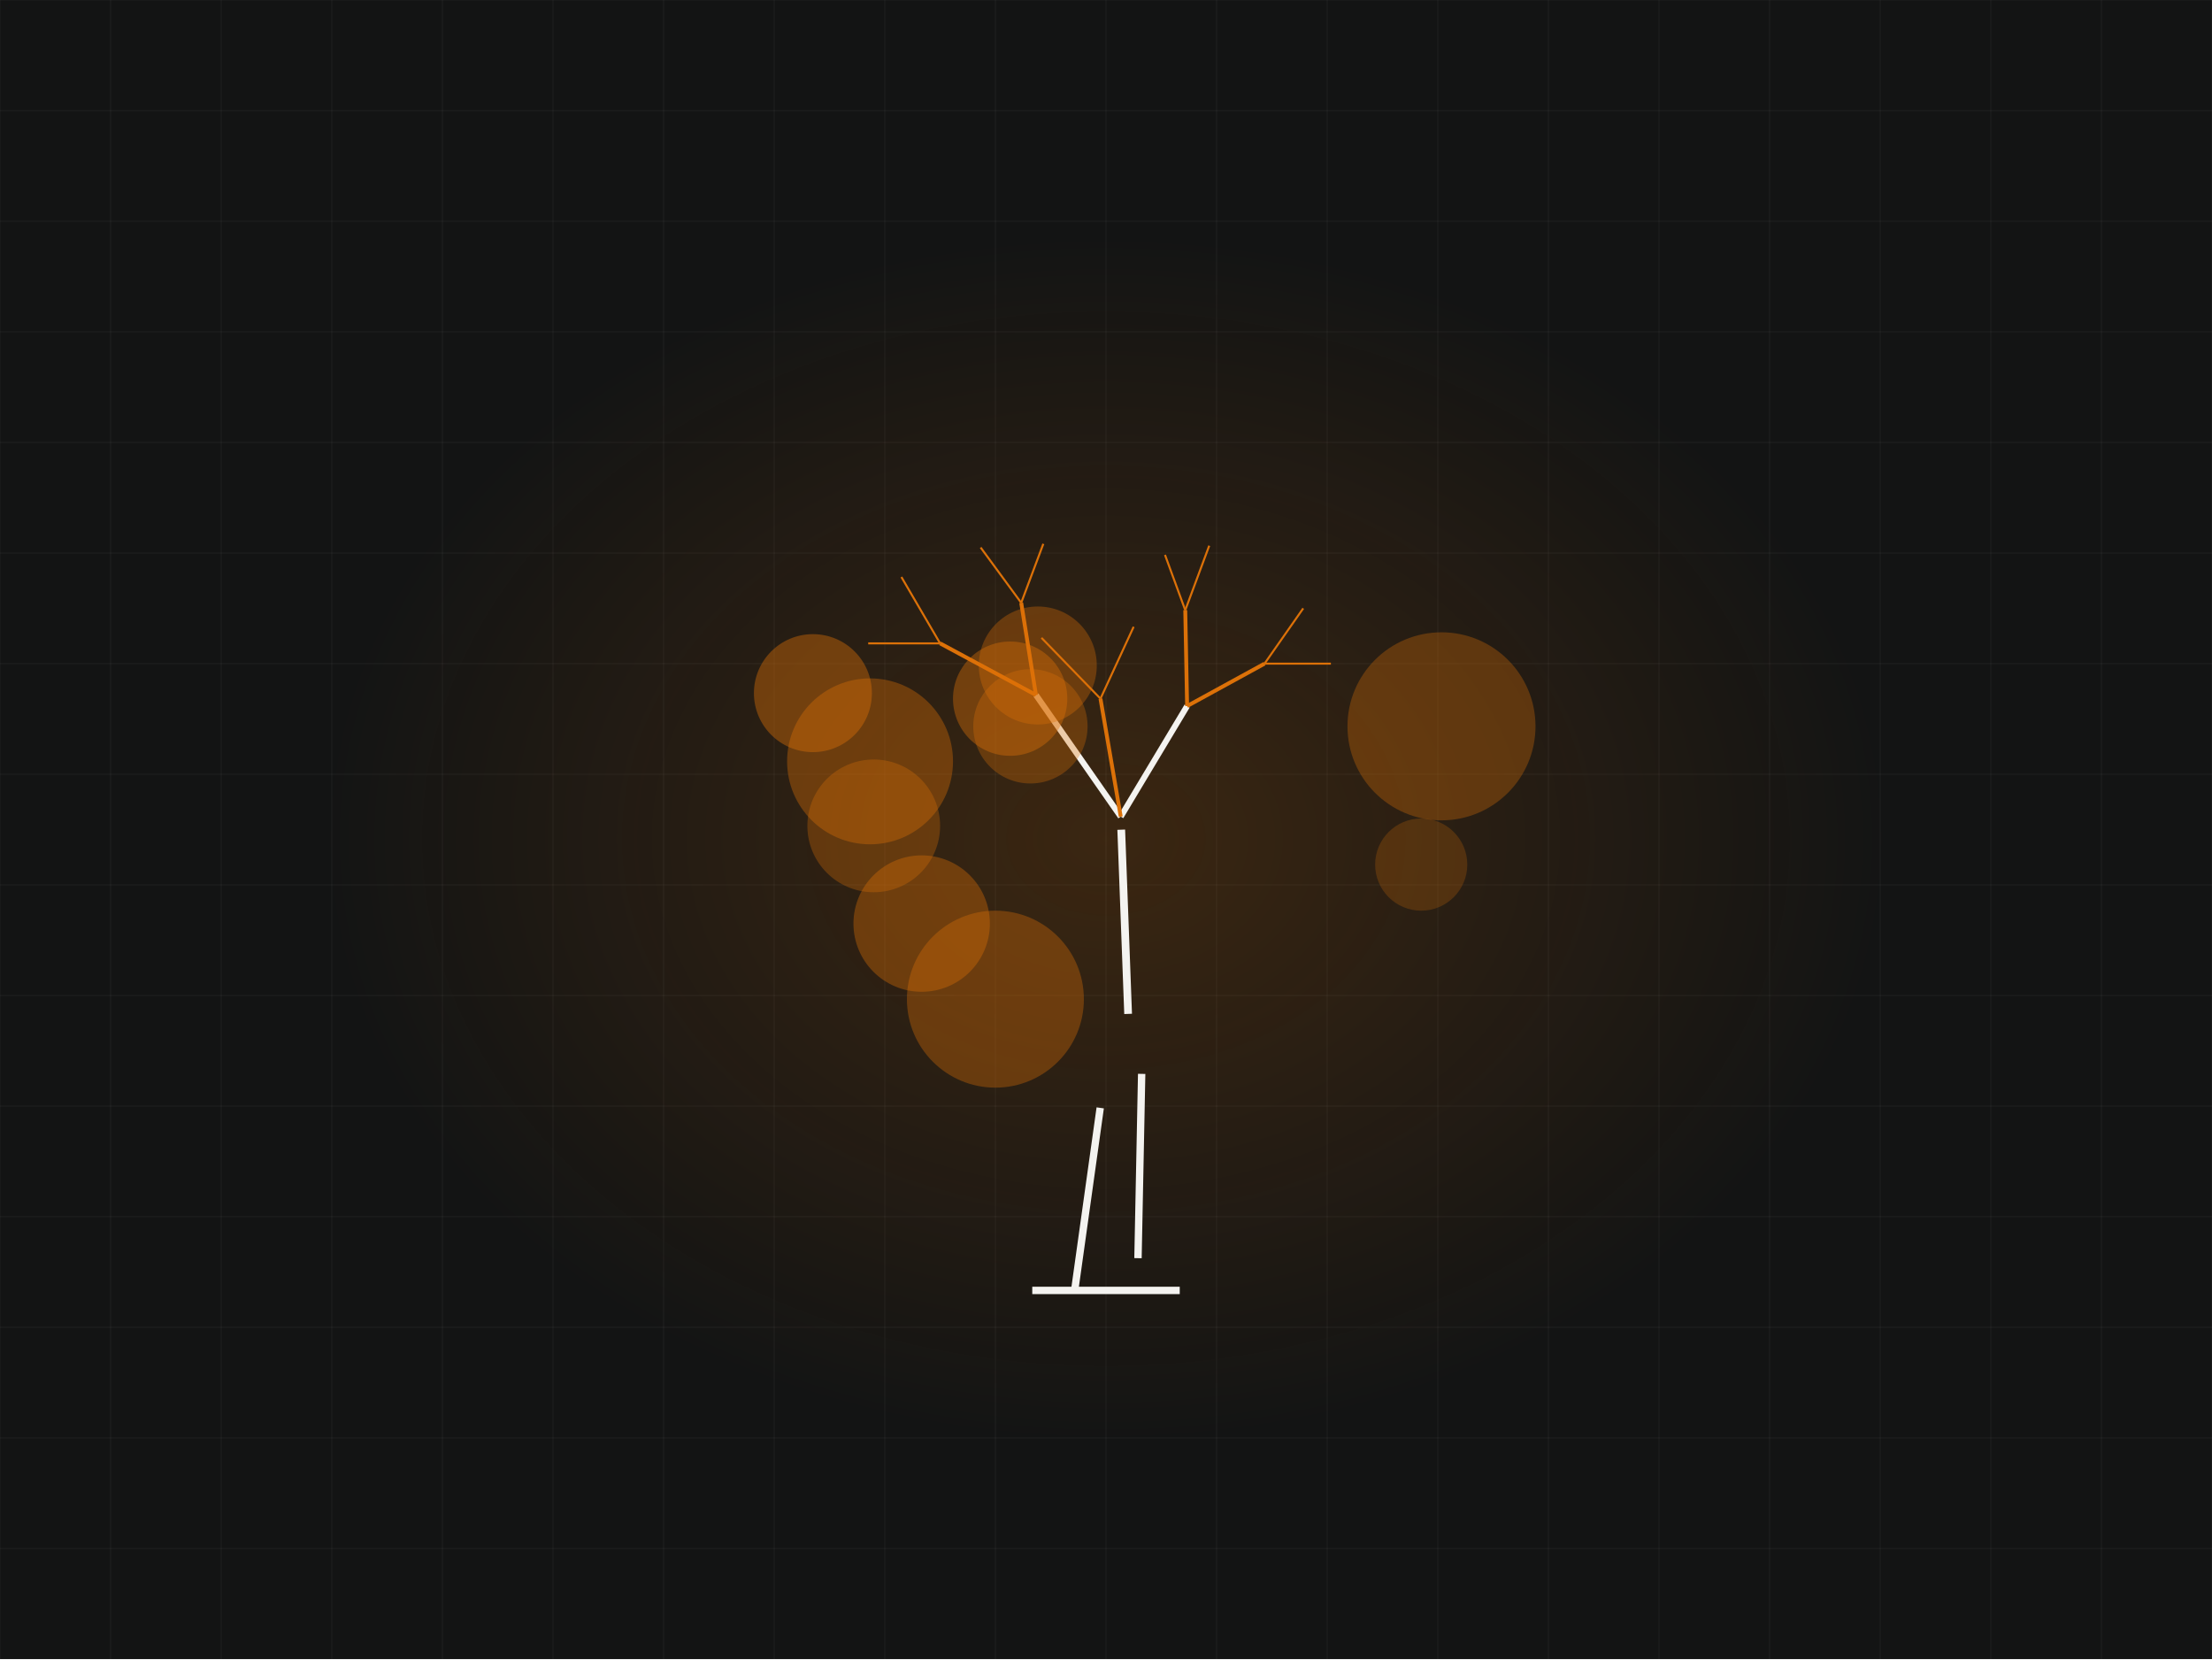
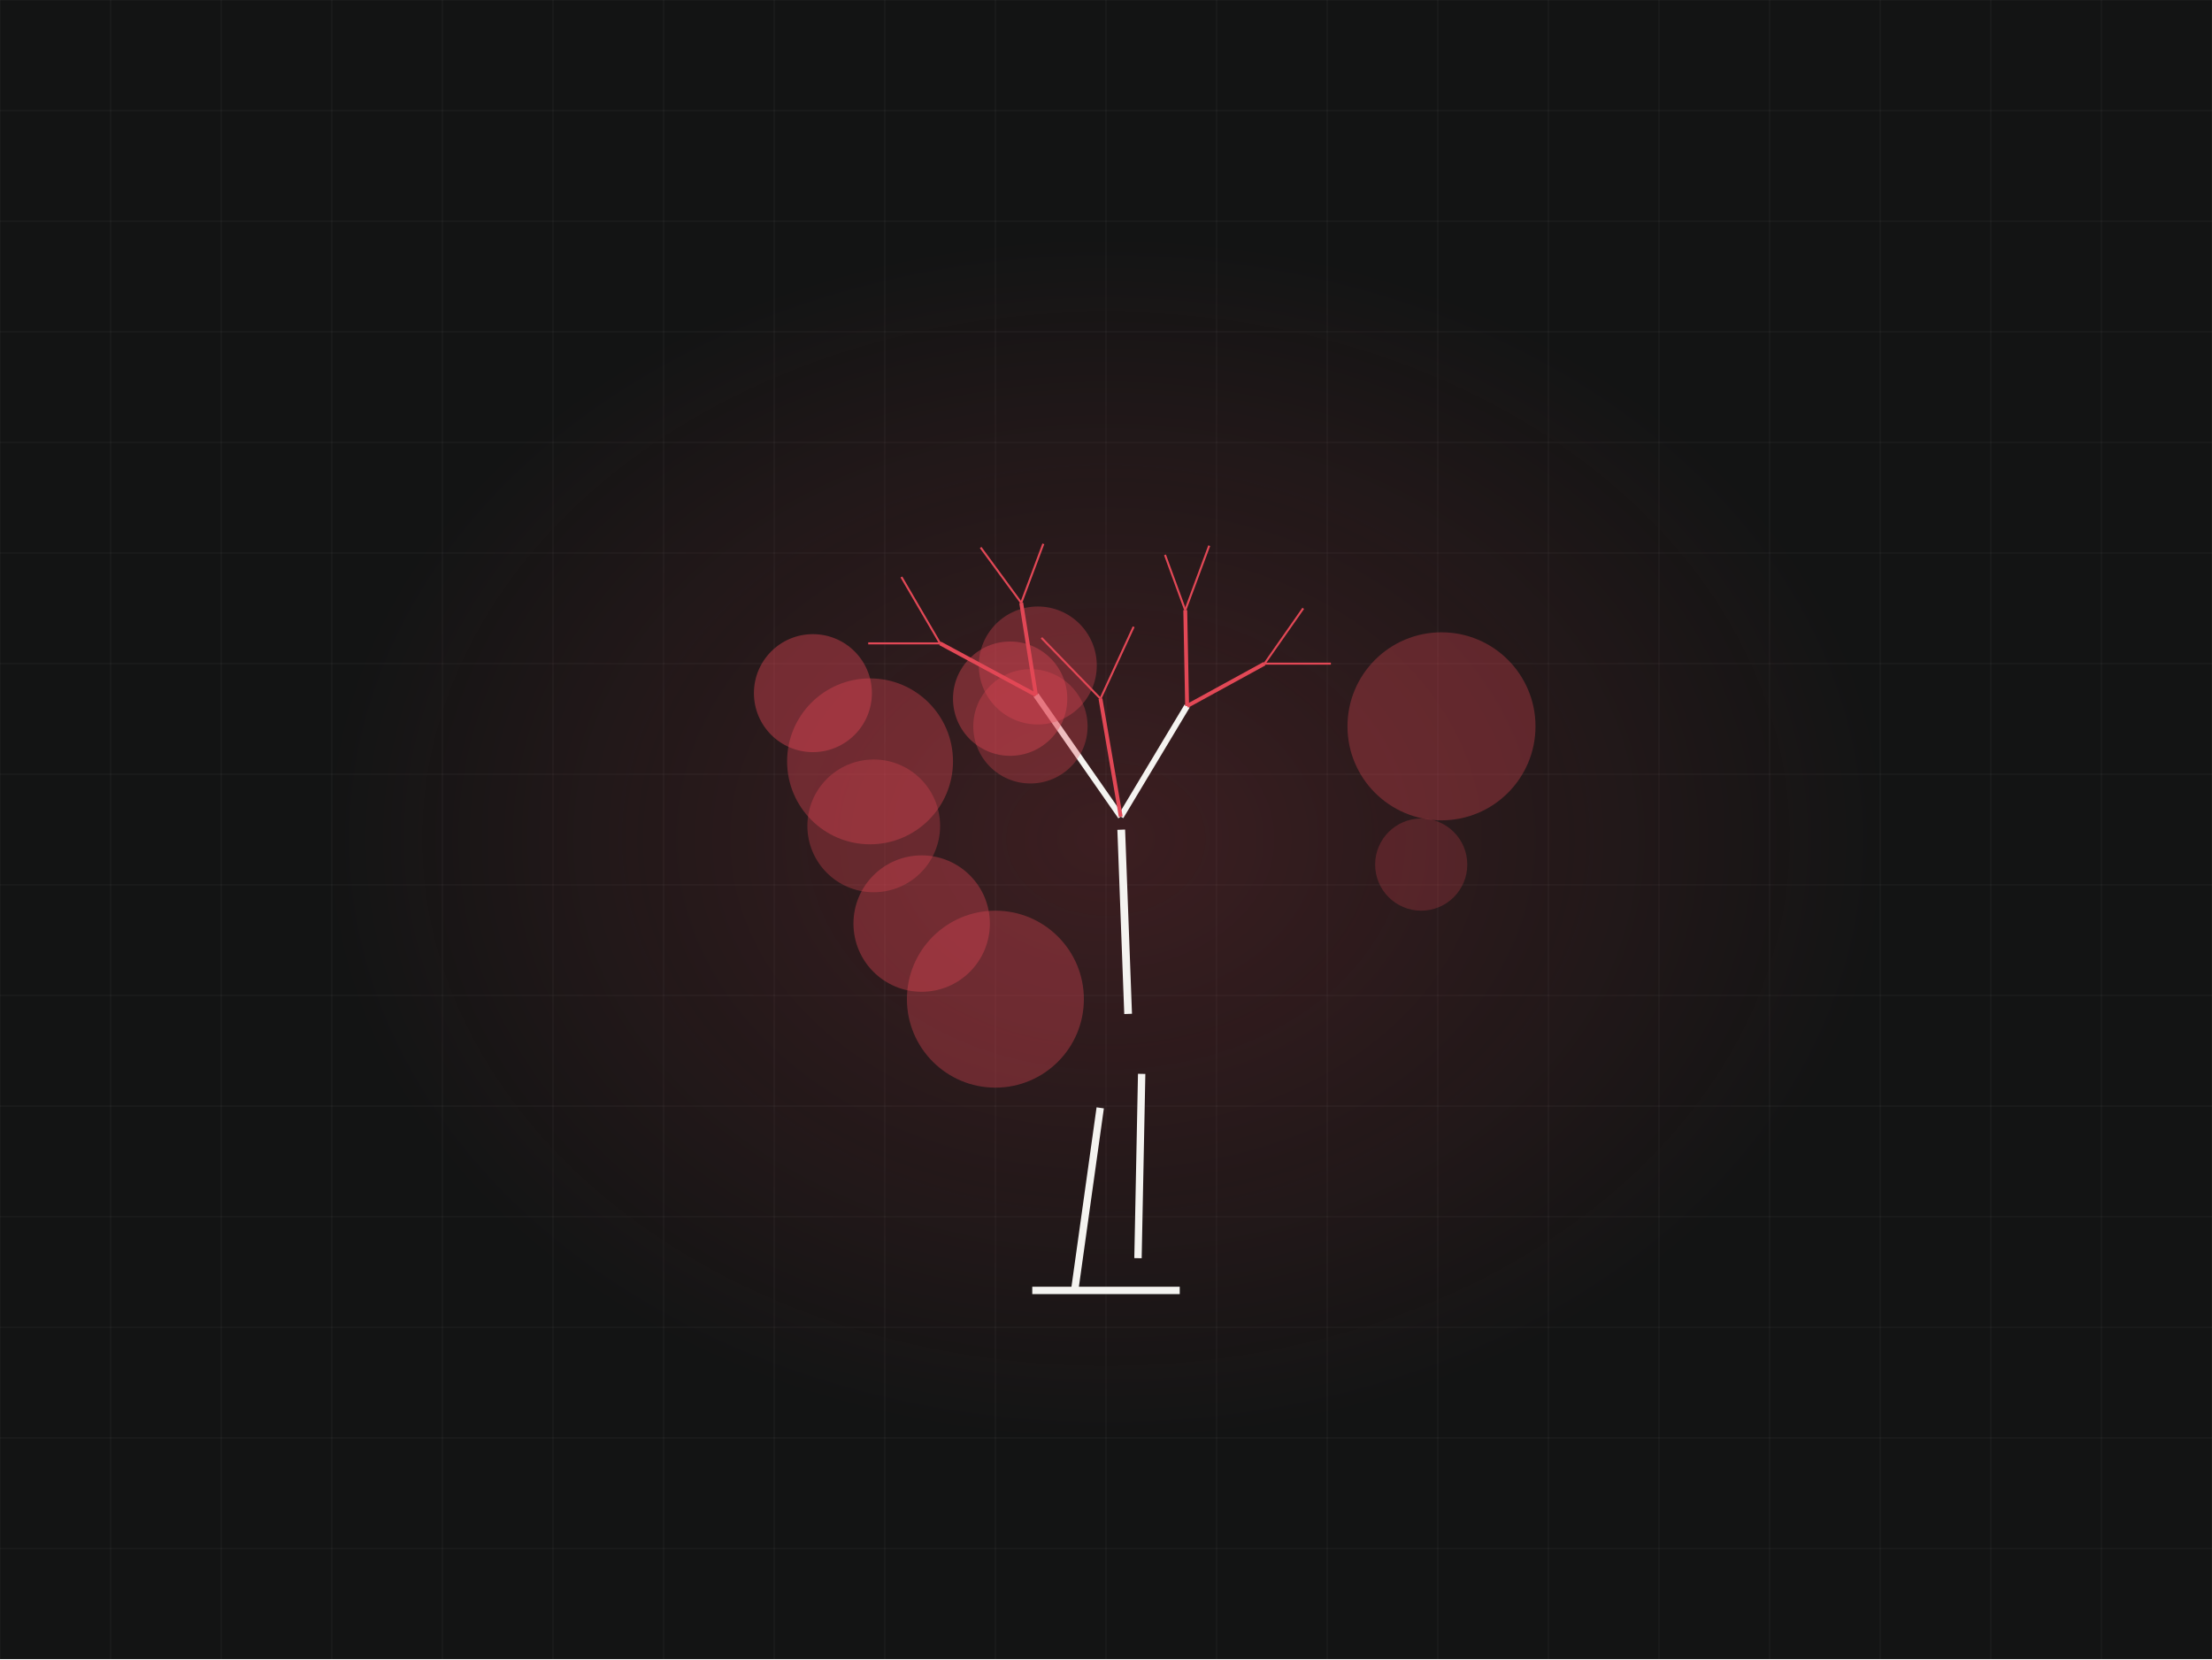
<svg xmlns="http://www.w3.org/2000/svg" viewBox="0 0 1200 900" width="1200" height="900" role="img" aria-label="Tree drawing itself, leaning habit">
  <defs>
    <radialGradient id="glow">
-       <stop offset="0%" stop-color="#dc7108" stop-opacity=".20" />
-       <stop offset="100%" stop-color="#dc7108" stop-opacity="0" />
+       <stop offset="0%" stop-color="#e24856" stop-opacity=".20" />
+       <stop offset="100%" stop-color="#e24856" stop-opacity="0" />
    </radialGradient>
  </defs>
  <style>.dw{stroke-dasharray:100;stroke-dashoffset:100;animation:dw 12.13s ease-in-out infinite}@keyframes dw{0%{stroke-dashoffset:100}24%{stroke-dashoffset:0}84%{stroke-dashoffset:0;opacity:1}95%{stroke-dashoffset:0;opacity:0}100%{stroke-dashoffset:100;opacity:0}}.leaf{opacity:0;animation:lf 12.13s ease-in-out infinite}@keyframes lf{0%,30%{opacity:0;transform:scale(.5)}48%{opacity:1;transform:scale(1)}84%{opacity:1}95%,100%{opacity:0}}@media (prefers-reduced-motion: reduce){*{animation:none!important}.dw{stroke-dashoffset:0!important}[class]{opacity:1!important}}/*rest-state*/.dw{stroke-dashoffset:0;opacity:1}.leaf{opacity:1}</style>
  <rect width="1200" height="900" fill="#131414" />
  <line x1="0" y1="0" x2="0" y2="900" stroke="#f4f3f0" stroke-width="1" opacity=".028" />
  <line x1="60" y1="0" x2="60" y2="900" stroke="#f4f3f0" stroke-width="1" opacity=".028" />
  <line x1="120" y1="0" x2="120" y2="900" stroke="#f4f3f0" stroke-width="1" opacity=".028" />
  <line x1="180" y1="0" x2="180" y2="900" stroke="#f4f3f0" stroke-width="1" opacity=".028" />
  <line x1="240" y1="0" x2="240" y2="900" stroke="#f4f3f0" stroke-width="1" opacity=".028" />
  <line x1="300" y1="0" x2="300" y2="900" stroke="#f4f3f0" stroke-width="1" opacity=".028" />
  <line x1="360" y1="0" x2="360" y2="900" stroke="#f4f3f0" stroke-width="1" opacity=".028" />
  <line x1="420" y1="0" x2="420" y2="900" stroke="#f4f3f0" stroke-width="1" opacity=".028" />
  <line x1="480" y1="0" x2="480" y2="900" stroke="#f4f3f0" stroke-width="1" opacity=".028" />
  <line x1="540" y1="0" x2="540" y2="900" stroke="#f4f3f0" stroke-width="1" opacity=".028" />
  <line x1="600" y1="0" x2="600" y2="900" stroke="#f4f3f0" stroke-width="1" opacity=".028" />
  <line x1="660" y1="0" x2="660" y2="900" stroke="#f4f3f0" stroke-width="1" opacity=".028" />
  <line x1="720" y1="0" x2="720" y2="900" stroke="#f4f3f0" stroke-width="1" opacity=".028" />
  <line x1="780" y1="0" x2="780" y2="900" stroke="#f4f3f0" stroke-width="1" opacity=".028" />
  <line x1="840" y1="0" x2="840" y2="900" stroke="#f4f3f0" stroke-width="1" opacity=".028" />
  <line x1="900" y1="0" x2="900" y2="900" stroke="#f4f3f0" stroke-width="1" opacity=".028" />
  <line x1="960" y1="0" x2="960" y2="900" stroke="#f4f3f0" stroke-width="1" opacity=".028" />
  <line x1="1020" y1="0" x2="1020" y2="900" stroke="#f4f3f0" stroke-width="1" opacity=".028" />
  <line x1="1080" y1="0" x2="1080" y2="900" stroke="#f4f3f0" stroke-width="1" opacity=".028" />
  <line x1="1140" y1="0" x2="1140" y2="900" stroke="#f4f3f0" stroke-width="1" opacity=".028" />
  <line x1="1200" y1="0" x2="1200" y2="900" stroke="#f4f3f0" stroke-width="1" opacity=".028" />
  <line x1="0" y1="0" x2="1200" y2="0" stroke="#f4f3f0" stroke-width="1" opacity=".028" />
  <line x1="0" y1="60" x2="1200" y2="60" stroke="#f4f3f0" stroke-width="1" opacity=".028" />
  <line x1="0" y1="120" x2="1200" y2="120" stroke="#f4f3f0" stroke-width="1" opacity=".028" />
  <line x1="0" y1="180" x2="1200" y2="180" stroke="#f4f3f0" stroke-width="1" opacity=".028" />
  <line x1="0" y1="240" x2="1200" y2="240" stroke="#f4f3f0" stroke-width="1" opacity=".028" />
  <line x1="0" y1="300" x2="1200" y2="300" stroke="#f4f3f0" stroke-width="1" opacity=".028" />
  <line x1="0" y1="360" x2="1200" y2="360" stroke="#f4f3f0" stroke-width="1" opacity=".028" />
  <line x1="0" y1="420" x2="1200" y2="420" stroke="#f4f3f0" stroke-width="1" opacity=".028" />
  <line x1="0" y1="480" x2="1200" y2="480" stroke="#f4f3f0" stroke-width="1" opacity=".028" />
  <line x1="0" y1="540" x2="1200" y2="540" stroke="#f4f3f0" stroke-width="1" opacity=".028" />
  <line x1="0" y1="600" x2="1200" y2="600" stroke="#f4f3f0" stroke-width="1" opacity=".028" />
  <line x1="0" y1="660" x2="1200" y2="660" stroke="#f4f3f0" stroke-width="1" opacity=".028" />
  <line x1="0" y1="720" x2="1200" y2="720" stroke="#f4f3f0" stroke-width="1" opacity=".028" />
  <line x1="0" y1="780" x2="1200" y2="780" stroke="#f4f3f0" stroke-width="1" opacity=".028" />
  <line x1="0" y1="840" x2="1200" y2="840" stroke="#f4f3f0" stroke-width="1" opacity=".028" />
  <line x1="0" y1="900" x2="1200" y2="900" stroke="#f4f3f0" stroke-width="1" opacity=".028" />
  <ellipse cx="600" cy="455" rx="430" ry="330" fill="url(#glow)" />
  <path class="dw" d="M560,700 L640,700" pathLength="100" stroke="#f4f3f0" stroke-width="4" fill="none" opacity=".45" style="animation-delay:0s" />
  <path class="dw" d="M583,700 L604,550 L620,550 L617,700 Z" pathLength="100" stroke="#f4f3f0" stroke-width="4" fill="none" style="animation-delay:.15s" />
  <path class="dw" d="M612,550 L608,443" pathLength="100" stroke="#f4f3f0" stroke-width="4.2" fill="none" opacity="0.89" style="animation-delay:0.45s" />
  <path class="dw" d="M608,443 L644,383" pathLength="100" stroke="#f4f3f0" stroke-width="3.2" fill="none" opacity="0.78" style="animation-delay:0.55s" />
-   <path class="dw" d="M644,383 L686,360" pathLength="100" stroke="#dc7108" stroke-width="2.1" fill="none" opacity="0.67" style="animation-delay:0.65s" />
-   <path class="dw" d="M686,360 L722,360" pathLength="100" stroke="#dc7108" stroke-width="1.1" fill="none" opacity="0.56" style="animation-delay:0.75s" />
-   <path class="dw" d="M686,360 L707,330" pathLength="100" stroke="#dc7108" stroke-width="1.1" fill="none" opacity="0.56" style="animation-delay:0.75s" />
-   <path class="dw" d="M644,383 L643,331" pathLength="100" stroke="#dc7108" stroke-width="2.1" fill="none" opacity="0.67" style="animation-delay:0.65s" />
-   <path class="dw" d="M643,331 L656,296" pathLength="100" stroke="#dc7108" stroke-width="1.1" fill="none" opacity="0.56" style="animation-delay:0.75s" />
-   <path class="dw" d="M643,331 L632,301" pathLength="100" stroke="#dc7108" stroke-width="1.1" fill="none" opacity="0.56" style="animation-delay:0.75s" />
+   <path class="dw" d="M644,383 L686,360" pathLength="100" stroke="#e24856" stroke-width="2.1" fill="none" opacity="0.67" style="animation-delay:0.65s" />
+   <path class="dw" d="M686,360 L722,360" pathLength="100" stroke="#e24856" stroke-width="1.1" fill="none" opacity="0.56" style="animation-delay:0.75s" />
+   <path class="dw" d="M686,360 L707,330" pathLength="100" stroke="#e24856" stroke-width="1.1" fill="none" opacity="0.56" style="animation-delay:0.75s" />
+   <path class="dw" d="M644,383 L643,331" pathLength="100" stroke="#e24856" stroke-width="2.1" fill="none" opacity="0.67" style="animation-delay:0.65s" />
+   <path class="dw" d="M643,331 L656,296" pathLength="100" stroke="#e24856" stroke-width="1.1" fill="none" opacity="0.56" style="animation-delay:0.75s" />
+   <path class="dw" d="M643,331 L632,301" pathLength="100" stroke="#e24856" stroke-width="1.1" fill="none" opacity="0.56" style="animation-delay:0.75s" />
  <path class="dw" d="M608,443 L562,377" pathLength="100" stroke="#f4f3f0" stroke-width="3.2" fill="none" opacity="0.78" style="animation-delay:0.55s" />
-   <path class="dw" d="M562,377 L554,327" pathLength="100" stroke="#dc7108" stroke-width="2.1" fill="none" opacity="0.67" style="animation-delay:0.65s" />
-   <path class="dw" d="M554,327 L566,295" pathLength="100" stroke="#dc7108" stroke-width="1.1" fill="none" opacity="0.56" style="animation-delay:0.75s" />
-   <path class="dw" d="M554,327 L532,297" pathLength="100" stroke="#dc7108" stroke-width="1.1" fill="none" opacity="0.56" style="animation-delay:0.75s" />
-   <path class="dw" d="M562,377 L510,349" pathLength="100" stroke="#dc7108" stroke-width="2.1" fill="none" opacity="0.67" style="animation-delay:0.65s" />
-   <path class="dw" d="M510,349 L489,313" pathLength="100" stroke="#dc7108" stroke-width="1.1" fill="none" opacity="0.56" style="animation-delay:0.75s" />
-   <path class="dw" d="M510,349 L471,349" pathLength="100" stroke="#dc7108" stroke-width="1.1" fill="none" opacity="0.56" style="animation-delay:0.75s" />
-   <path class="dw" d="M608,443 L597,379" pathLength="100" stroke="#dc7108" stroke-width="2.1" fill="none" opacity="0.67" style="animation-delay:0.59s" />
-   <path class="dw" d="M597,379 L615,340" pathLength="100" stroke="#dc7108" stroke-width="1.1" fill="none" opacity="0.56" style="animation-delay:0.69s" />
-   <path class="dw" d="M597,379 L565,346" pathLength="100" stroke="#dc7108" stroke-width="1.1" fill="none" opacity="0.56" style="animation-delay:0.69s" />
-   <circle class="leaf" cx="559" cy="394" r="31" fill="#dc7108" fill-opacity="0.31" style="animation-delay:1.90s" />
-   <circle class="leaf" cx="472" cy="413" r="45" fill="#dc7108" fill-opacity="0.37" style="animation-delay:1.96s" />
-   <circle class="leaf" cx="548" cy="379" r="31" fill="#dc7108" fill-opacity="0.39" style="animation-delay:2.02s" />
-   <circle class="leaf" cx="771" cy="469" r="25" fill="#dc7108" fill-opacity="0.23" style="animation-delay:2.08s" />
-   <circle class="leaf" cx="540" cy="542" r="48" fill="#dc7108" fill-opacity="0.35" style="animation-delay:2.14s" />
-   <circle class="leaf" cx="441" cy="376" r="32" fill="#dc7108" fill-opacity="0.41" style="animation-delay:2.20s" />
-   <circle class="leaf" cx="563" cy="361" r="32" fill="#dc7108" fill-opacity="0.34" style="animation-delay:2.26s" />
-   <circle class="leaf" cx="500" cy="501" r="37" fill="#dc7108" fill-opacity="0.37" style="animation-delay:2.32s" />
-   <circle class="leaf" cx="474" cy="448" r="36" fill="#dc7108" fill-opacity="0.31" style="animation-delay:2.38s" />
-   <circle class="leaf" cx="782" cy="394" r="51" fill="#dc7108" fill-opacity="0.32" style="animation-delay:2.44s" />
+   <path class="dw" d="M562,377 L554,327" pathLength="100" stroke="#e24856" stroke-width="2.1" fill="none" opacity="0.67" style="animation-delay:0.65s" />
+   <path class="dw" d="M554,327 L566,295" pathLength="100" stroke="#e24856" stroke-width="1.1" fill="none" opacity="0.56" style="animation-delay:0.75s" />
+   <path class="dw" d="M554,327 L532,297" pathLength="100" stroke="#e24856" stroke-width="1.1" fill="none" opacity="0.56" style="animation-delay:0.75s" />
+   <path class="dw" d="M562,377 L510,349" pathLength="100" stroke="#e24856" stroke-width="2.1" fill="none" opacity="0.67" style="animation-delay:0.65s" />
+   <path class="dw" d="M510,349 L489,313" pathLength="100" stroke="#e24856" stroke-width="1.1" fill="none" opacity="0.56" style="animation-delay:0.75s" />
+   <path class="dw" d="M510,349 L471,349" pathLength="100" stroke="#e24856" stroke-width="1.1" fill="none" opacity="0.56" style="animation-delay:0.75s" />
+   <path class="dw" d="M608,443 L597,379" pathLength="100" stroke="#e24856" stroke-width="2.1" fill="none" opacity="0.67" style="animation-delay:0.59s" />
+   <path class="dw" d="M597,379 L615,340" pathLength="100" stroke="#e24856" stroke-width="1.1" fill="none" opacity="0.56" style="animation-delay:0.69s" />
+   <path class="dw" d="M597,379 L565,346" pathLength="100" stroke="#e24856" stroke-width="1.1" fill="none" opacity="0.56" style="animation-delay:0.69s" />
+   <circle class="leaf" cx="559" cy="394" r="31" fill="#e24856" fill-opacity="0.31" style="animation-delay:1.90s" />
+   <circle class="leaf" cx="472" cy="413" r="45" fill="#e24856" fill-opacity="0.37" style="animation-delay:1.96s" />
+   <circle class="leaf" cx="548" cy="379" r="31" fill="#e24856" fill-opacity="0.39" style="animation-delay:2.02s" />
+   <circle class="leaf" cx="771" cy="469" r="25" fill="#e24856" fill-opacity="0.23" style="animation-delay:2.08s" />
+   <circle class="leaf" cx="540" cy="542" r="48" fill="#e24856" fill-opacity="0.35" style="animation-delay:2.14s" />
+   <circle class="leaf" cx="441" cy="376" r="32" fill="#e24856" fill-opacity="0.41" style="animation-delay:2.20s" />
+   <circle class="leaf" cx="563" cy="361" r="32" fill="#e24856" fill-opacity="0.34" style="animation-delay:2.26s" />
+   <circle class="leaf" cx="500" cy="501" r="37" fill="#e24856" fill-opacity="0.37" style="animation-delay:2.32s" />
+   <circle class="leaf" cx="474" cy="448" r="36" fill="#e24856" fill-opacity="0.31" style="animation-delay:2.38s" />
+   <circle class="leaf" cx="782" cy="394" r="51" fill="#e24856" fill-opacity="0.32" style="animation-delay:2.44s" />
</svg>
